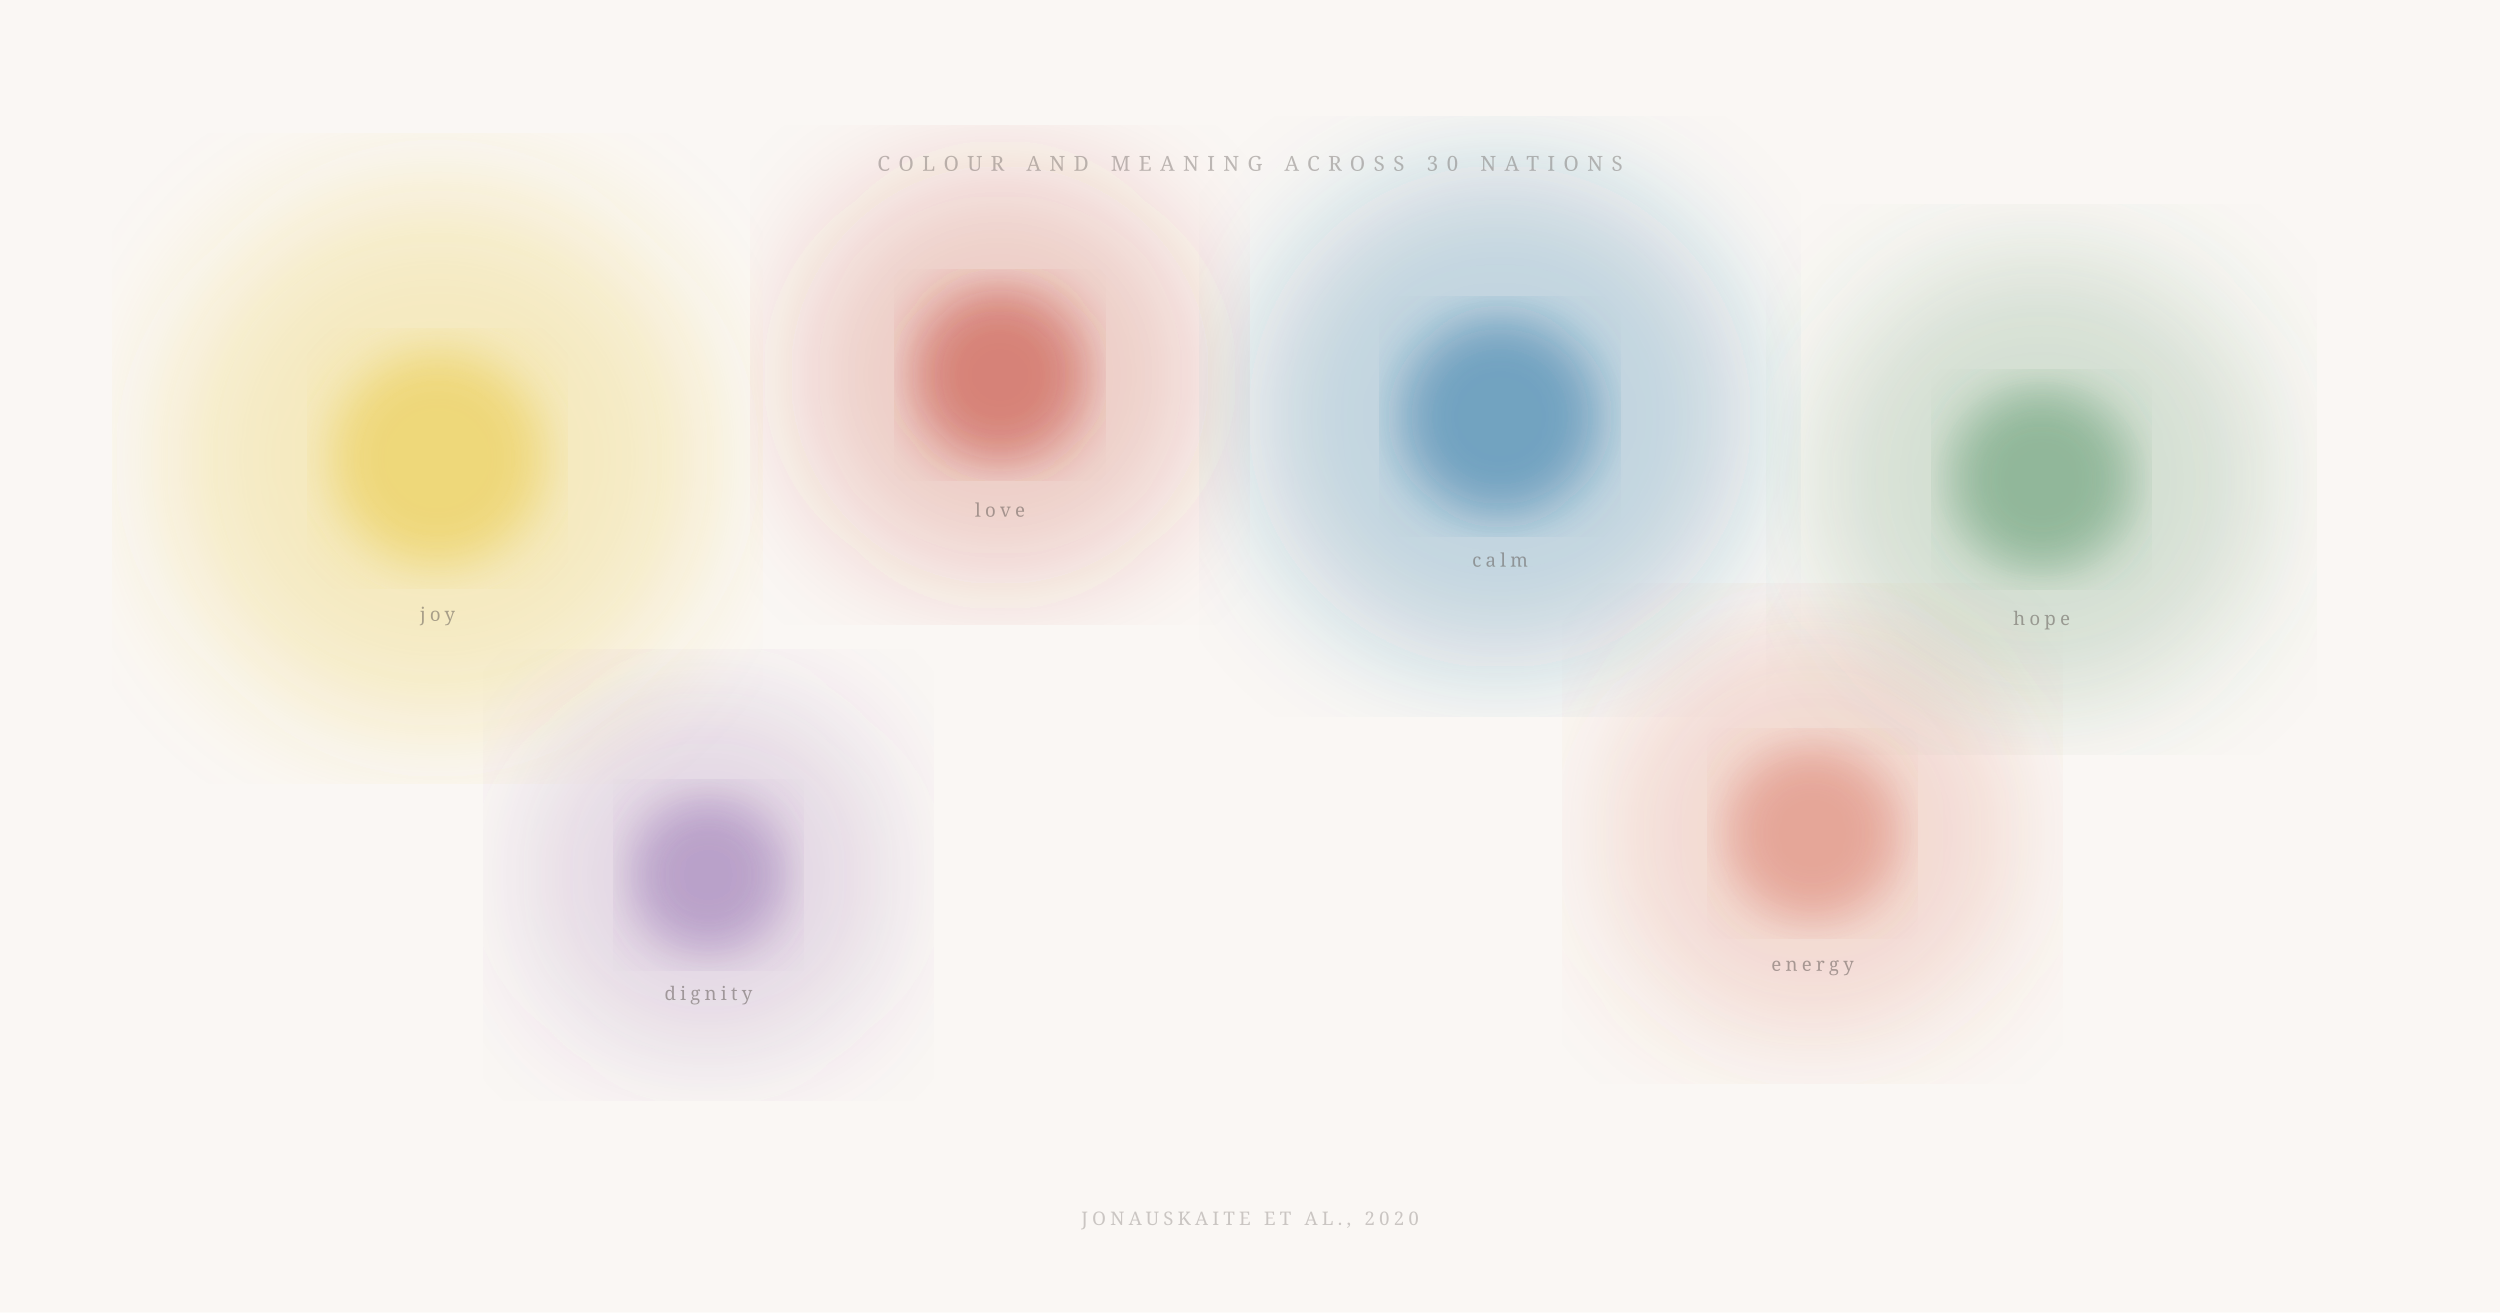
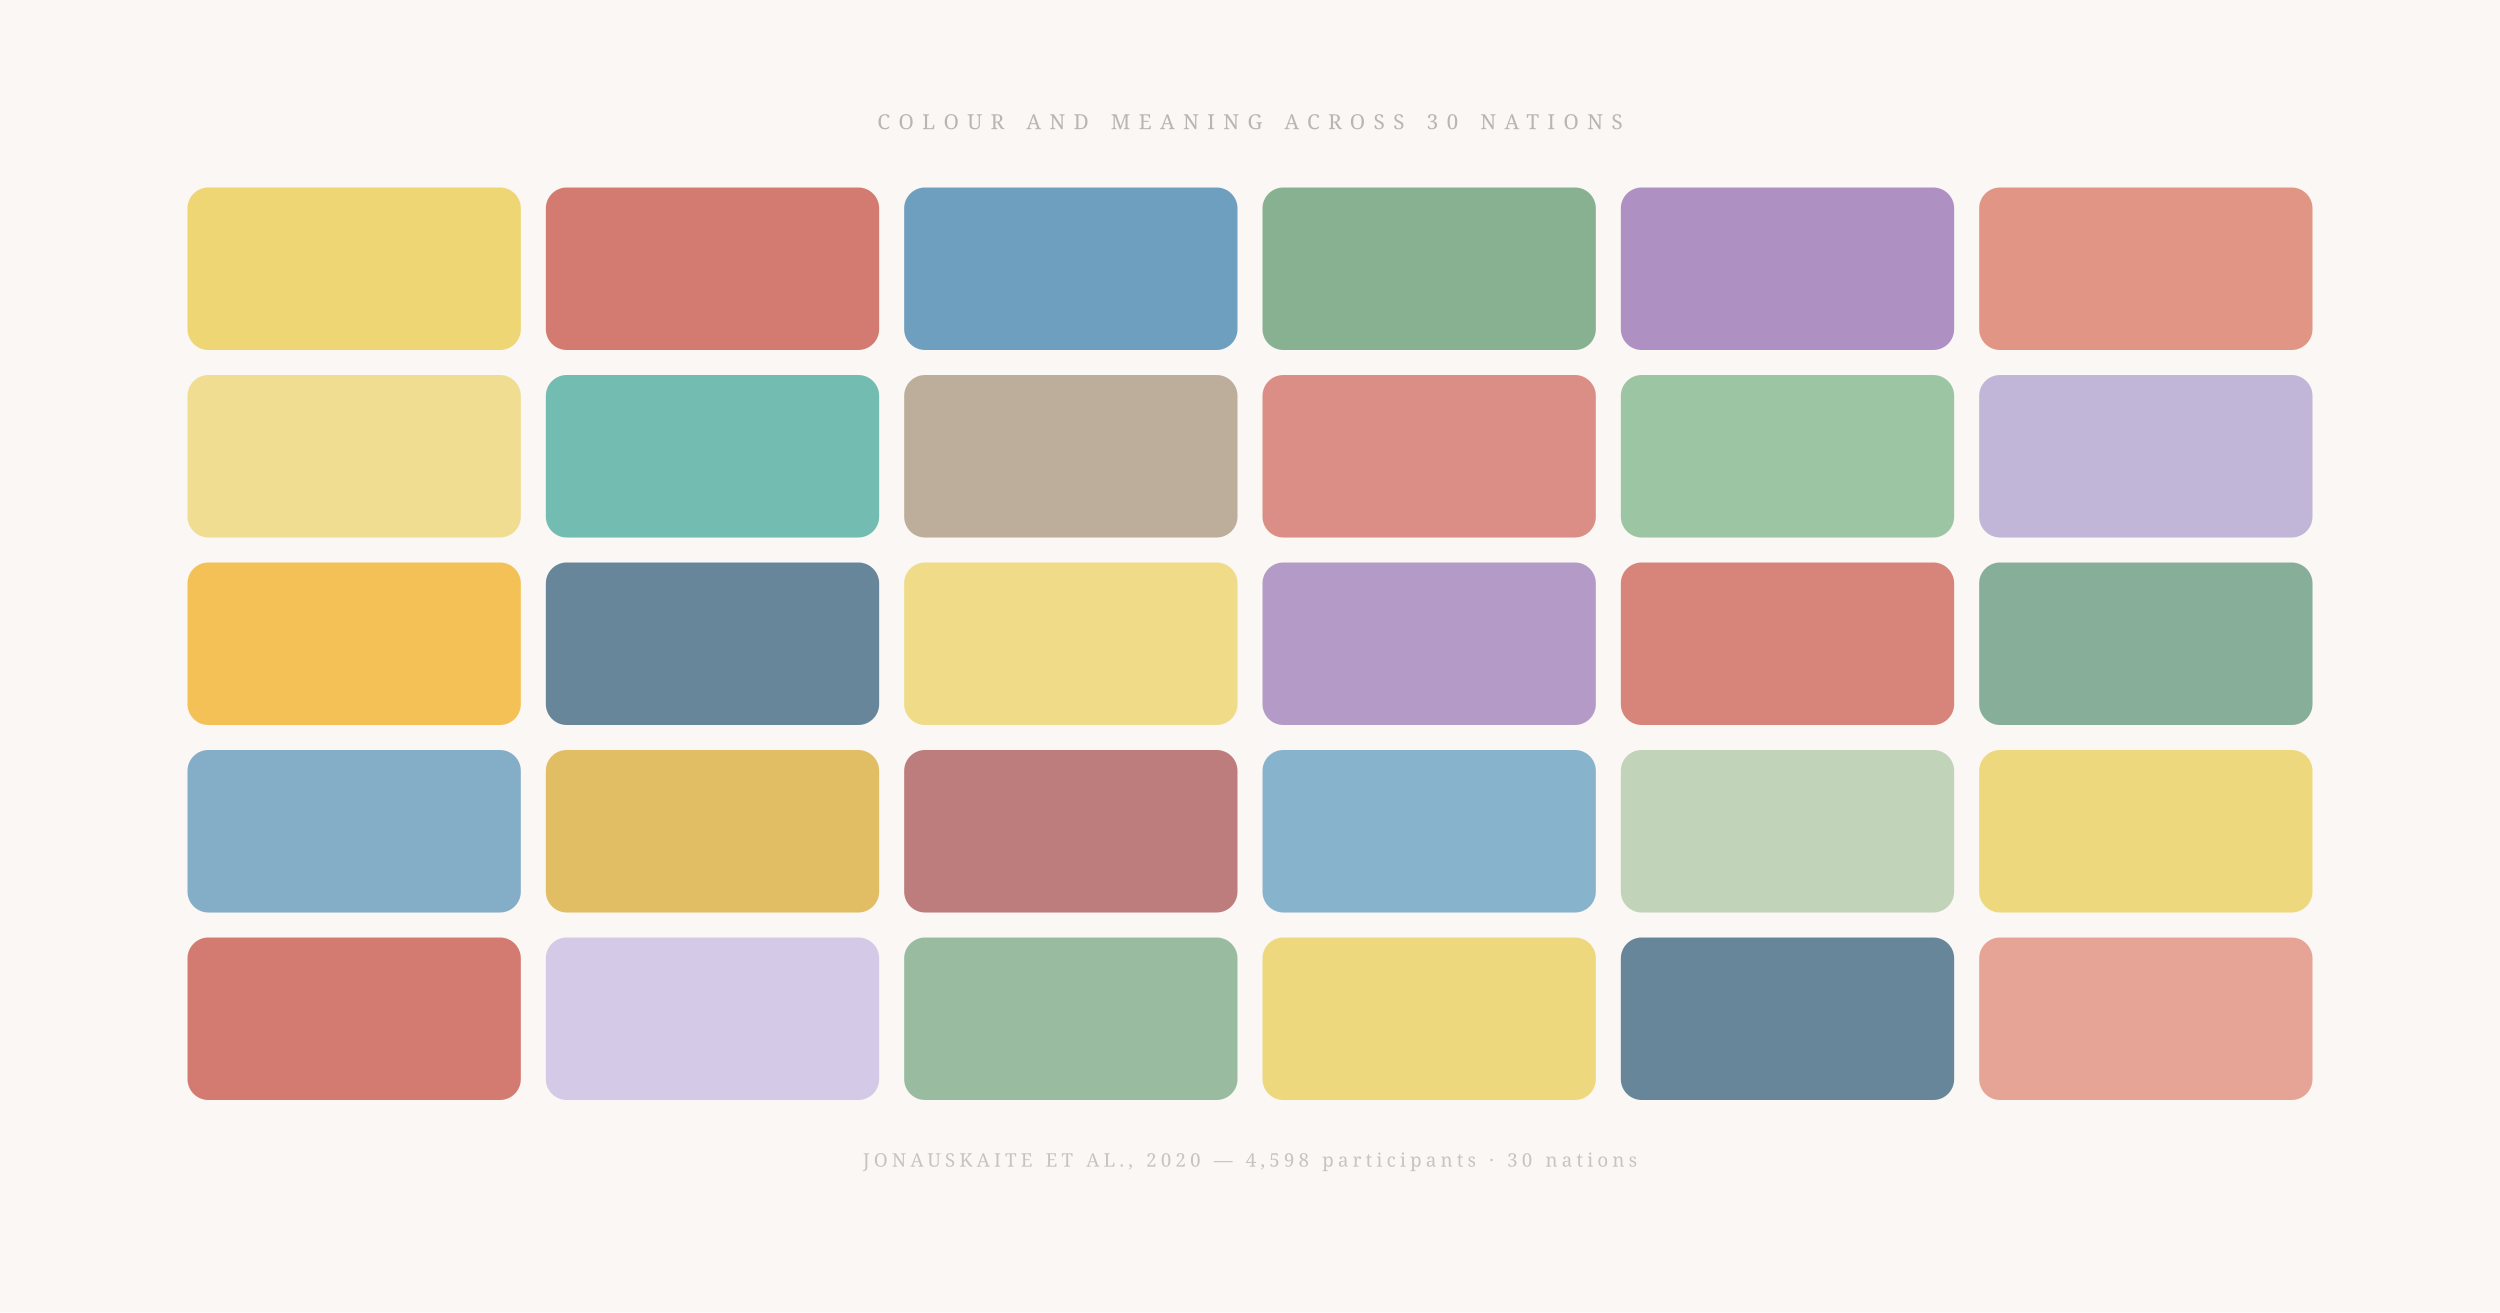
<svg xmlns="http://www.w3.org/2000/svg" viewBox="0 0 1200 630">
-   <defs>
-     <filter id="bloom">
-       <feGaussianBlur stdDeviation="28" />
-     </filter>
-     <filter id="soft">
-       <feGaussianBlur stdDeviation="12" />
-     </filter>
-   </defs>
  <rect width="1200" height="630" fill="#faf7f4" />
-   <circle cx="210" cy="220" r="130" fill="#e8c840" fill-opacity="0.28" filter="url(#bloom)" />
-   <circle cx="480" cy="180" r="100" fill="#c0392b" fill-opacity="0.22" filter="url(#bloom)" />
-   <circle cx="720" cy="200" r="120" fill="#2471a3" fill-opacity="0.26" filter="url(#bloom)" />
-   <circle cx="980" cy="230" r="110" fill="#4a8c5c" fill-opacity="0.22" filter="url(#bloom)" />
-   <circle cx="340" cy="420" r="90" fill="#7b4ea0" fill-opacity="0.18" filter="url(#bloom)" />
-   <circle cx="870" cy="400" r="100" fill="#d4614a" fill-opacity="0.20" filter="url(#bloom)" />
-   <circle cx="210" cy="220" r="52" fill="#e8c840" fill-opacity="0.55" filter="url(#soft)" />
-   <circle cx="480" cy="180" r="42" fill="#c0392b" fill-opacity="0.50" filter="url(#soft)" />
-   <circle cx="720" cy="200" r="48" fill="#2471a3" fill-opacity="0.50" filter="url(#soft)" />
-   <circle cx="980" cy="230" r="44" fill="#4a8c5c" fill-opacity="0.48" filter="url(#soft)" />
-   <circle cx="340" cy="420" r="38" fill="#7b4ea0" fill-opacity="0.40" filter="url(#soft)" />
-   <circle cx="870" cy="400" r="42" fill="#d4614a" fill-opacity="0.42" filter="url(#soft)" />
-   <text x="210" y="298" text-anchor="middle" fill="#5a524e" font-size="9" letter-spacing="2" font-family="Georgia, serif" opacity="0.50">joy</text>
-   <text x="480" y="248" text-anchor="middle" fill="#5a524e" font-size="9" letter-spacing="2" font-family="Georgia, serif" opacity="0.50">love</text>
-   <text x="720" y="272" text-anchor="middle" fill="#5a524e" font-size="9" letter-spacing="2" font-family="Georgia, serif" opacity="0.50">calm</text>
-   <text x="980" y="300" text-anchor="middle" fill="#5a524e" font-size="9" letter-spacing="2" font-family="Georgia, serif" opacity="0.50">hope</text>
-   <text x="340" y="480" text-anchor="middle" fill="#5a524e" font-size="9" letter-spacing="2" font-family="Georgia, serif" opacity="0.50">dignity</text>
-   <text x="870" y="466" text-anchor="middle" fill="#5a524e" font-size="9" letter-spacing="2" font-family="Georgia, serif" opacity="0.50">energy</text>
-   <text x="600" y="82" text-anchor="middle" fill="#5a524e" font-size="10" letter-spacing="4" font-family="Georgia, serif" opacity="0.38">COLOUR AND MEANING ACROSS 30 NATIONS</text>
-   <text x="600" y="588" text-anchor="middle" fill="#5a524e" font-size="9" letter-spacing="2" font-family="Georgia, serif" opacity="0.30">JONAUSKAITE ET AL., 2020</text>
+   <text x="600" y="62" text-anchor="middle" fill="#5a524e" font-size="10" letter-spacing="4" font-family="Georgia, serif" opacity="0.40">COLOUR AND MEANING ACROSS 30 NATIONS</text>
+   <rect x="90" y="90" width="160" height="78" rx="10" fill="#e8c840" fill-opacity="0.70" />
+   <rect x="262" y="90" width="160" height="78" rx="10" fill="#c0392b" fill-opacity="0.65" />
+   <rect x="434" y="90" width="160" height="78" rx="10" fill="#2471a3" fill-opacity="0.65" />
+   <rect x="606" y="90" width="160" height="78" rx="10" fill="#4a8c5c" fill-opacity="0.65" />
+   <rect x="778" y="90" width="160" height="78" rx="10" fill="#7b4ea0" fill-opacity="0.60" />
+   <rect x="950" y="90" width="160" height="78" rx="10" fill="#d4614a" fill-opacity="0.65" />
+   <rect x="90" y="180" width="160" height="78" rx="10" fill="#e8c840" fill-opacity="0.55" />
+   <rect x="262" y="180" width="160" height="78" rx="10" fill="#2a9d8f" fill-opacity="0.65" />
+   <rect x="434" y="180" width="160" height="78" rx="10" fill="#8b7355" fill-opacity="0.55" />
+   <rect x="606" y="180" width="160" height="78" rx="10" fill="#c0392b" fill-opacity="0.55" />
+   <rect x="778" y="180" width="160" height="78" rx="10" fill="#6aab78" fill-opacity="0.65" />
+   <rect x="950" y="180" width="160" height="78" rx="10" fill="#9b89c4" fill-opacity="0.60" />
+   <rect x="90" y="270" width="160" height="78" rx="10" fill="#f0a500" fill-opacity="0.65" />
+   <rect x="262" y="270" width="160" height="78" rx="10" fill="#1a4a6b" fill-opacity="0.65" />
+   <rect x="434" y="270" width="160" height="78" rx="10" fill="#e8c840" fill-opacity="0.60" />
+   <rect x="606" y="270" width="160" height="78" rx="10" fill="#7b4ea0" fill-opacity="0.55" />
+   <rect x="778" y="270" width="160" height="78" rx="10" fill="#c0392b" fill-opacity="0.60" />
+   <rect x="950" y="270" width="160" height="78" rx="10" fill="#3a7d5a" fill-opacity="0.60" />
+   <rect x="90" y="360" width="160" height="78" rx="10" fill="#2471a3" fill-opacity="0.55" />
+   <rect x="262" y="360" width="160" height="78" rx="10" fill="#d4a017" fill-opacity="0.65" />
+   <rect x="434" y="360" width="160" height="78" rx="10" fill="#8b1a1a" fill-opacity="0.55" />
+   <rect x="606" y="360" width="160" height="78" rx="10" fill="#4a90b8" fill-opacity="0.65" />
+   <rect x="778" y="360" width="160" height="78" rx="10" fill="#a8c5a0" fill-opacity="0.70" />
+   <rect x="950" y="360" width="160" height="78" rx="10" fill="#e8c840" fill-opacity="0.65" />
+   <rect x="90" y="450" width="160" height="78" rx="10" fill="#c0392b" fill-opacity="0.65" />
+   <rect x="262" y="450" width="160" height="78" rx="10" fill="#c4b5e0" fill-opacity="0.70" />
+   <rect x="434" y="450" width="160" height="78" rx="10" fill="#4a8c5c" fill-opacity="0.55" />
+   <rect x="606" y="450" width="160" height="78" rx="10" fill="#e8c840" fill-opacity="0.65" />
+   <rect x="778" y="450" width="160" height="78" rx="10" fill="#1a4a6b" fill-opacity="0.65" />
+   <rect x="950" y="450" width="160" height="78" rx="10" fill="#d4614a" fill-opacity="0.55" />
+   <text x="600" y="560" text-anchor="middle" fill="#5a524e" font-size="9" letter-spacing="2" font-family="Georgia, serif" opacity="0.32">JONAUSKAITE ET AL., 2020 — 4,598 participants · 30 nations</text>
</svg>
